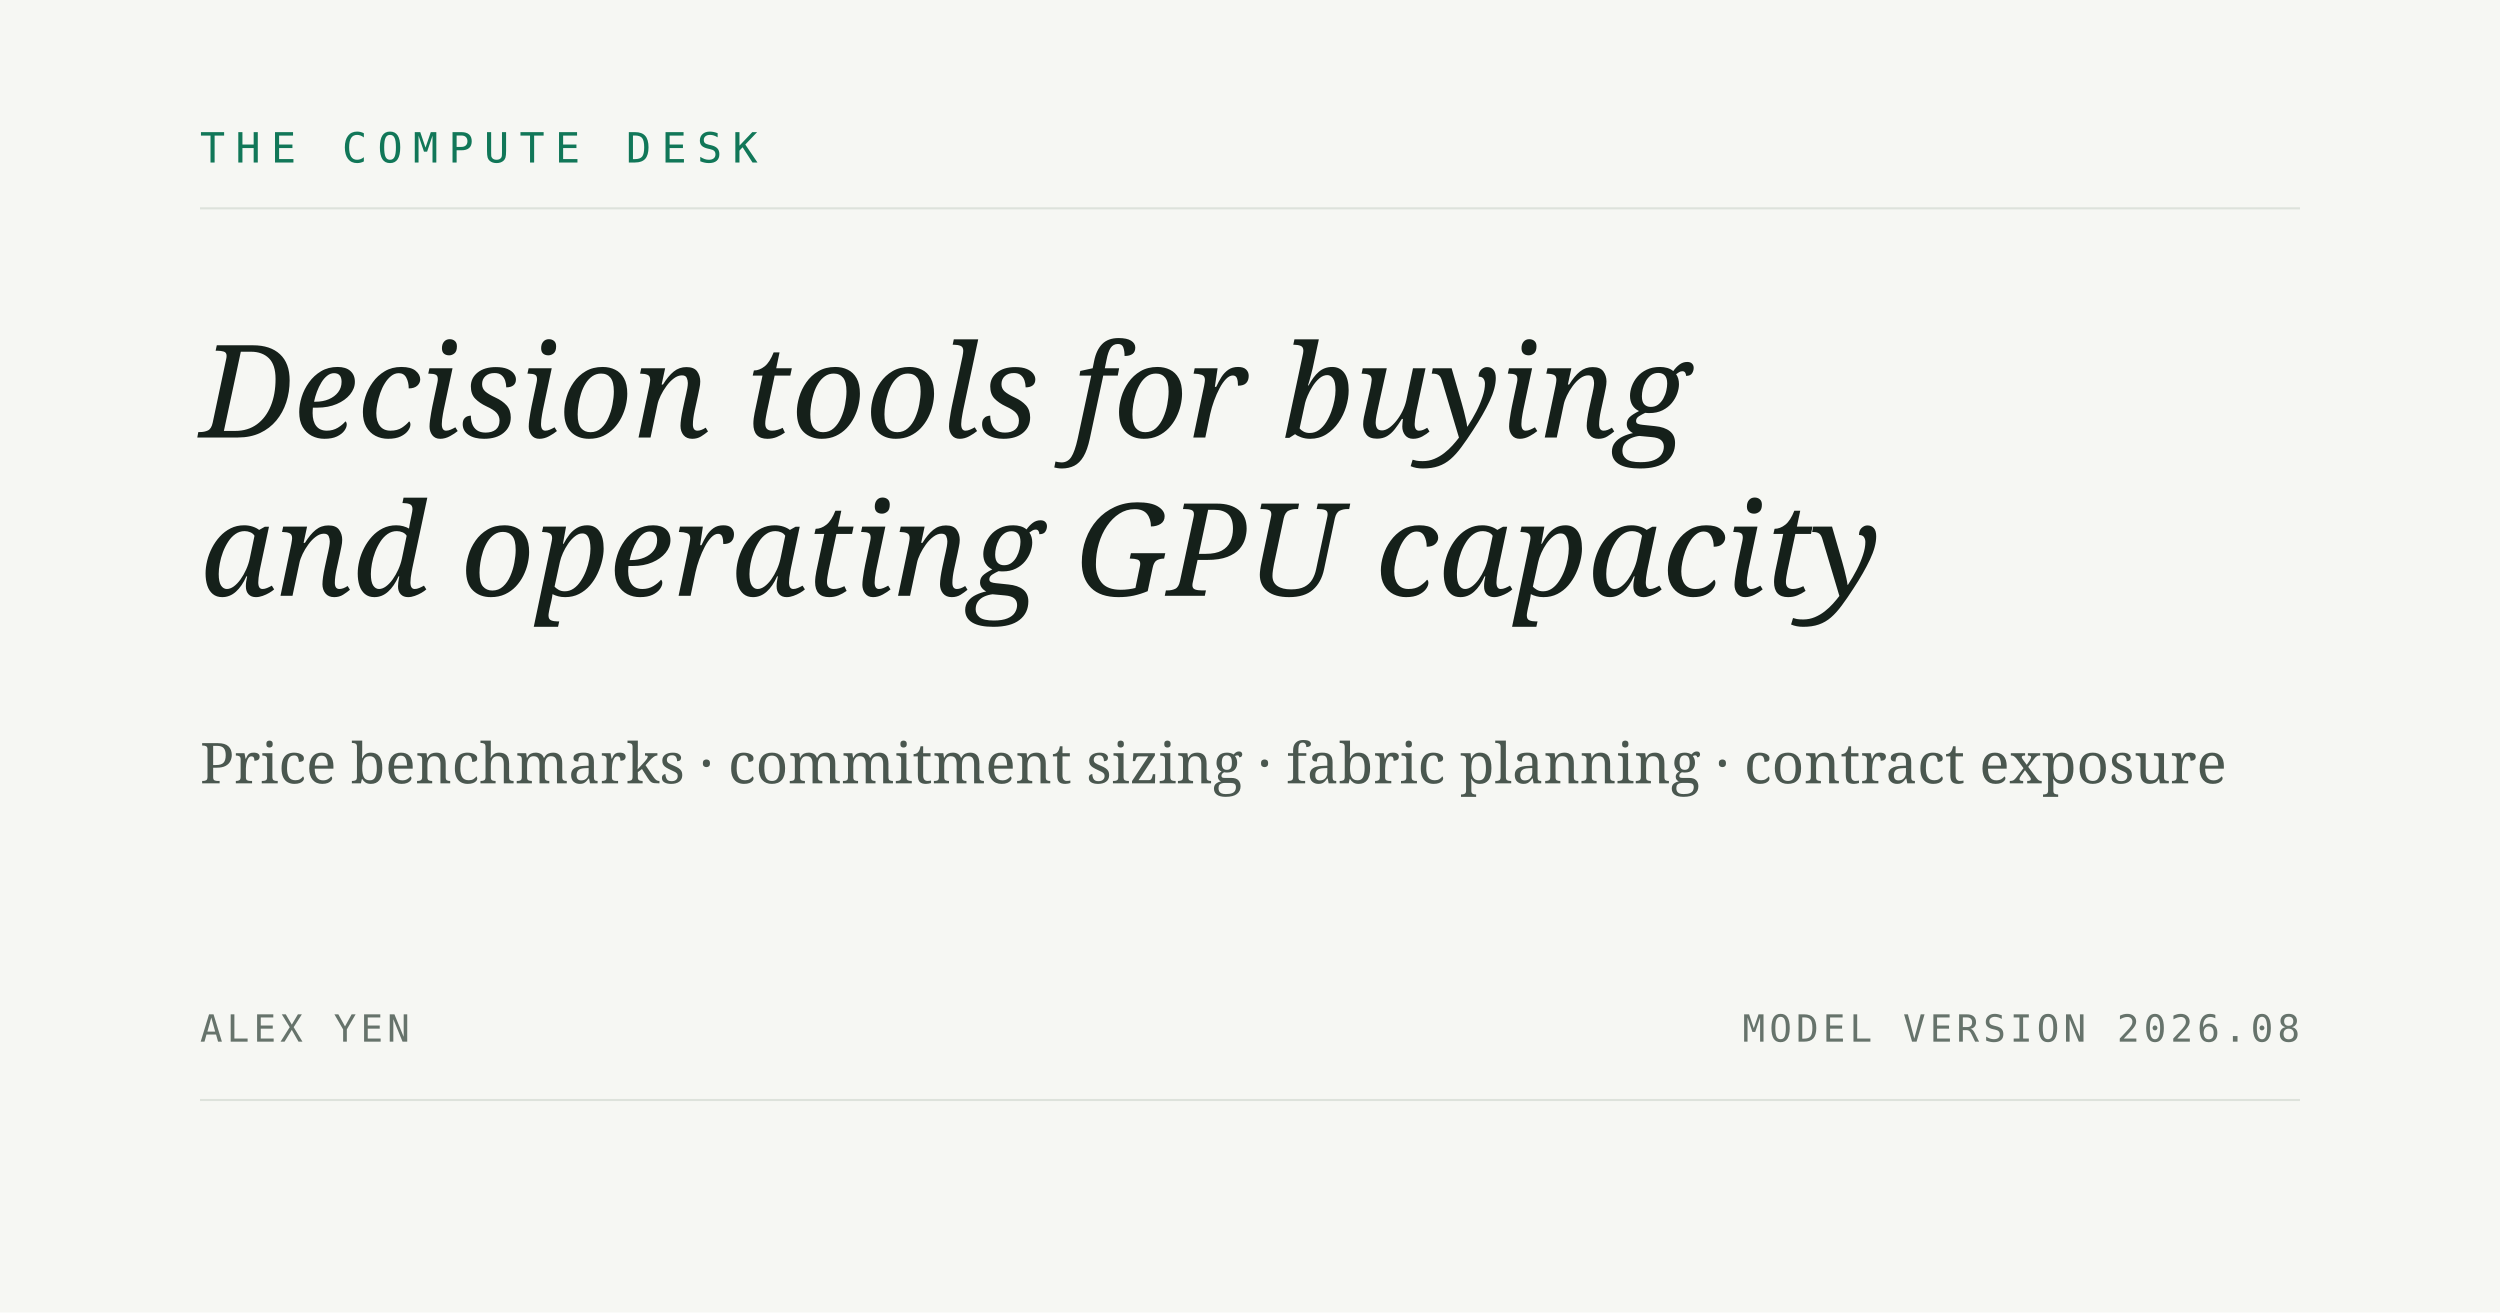
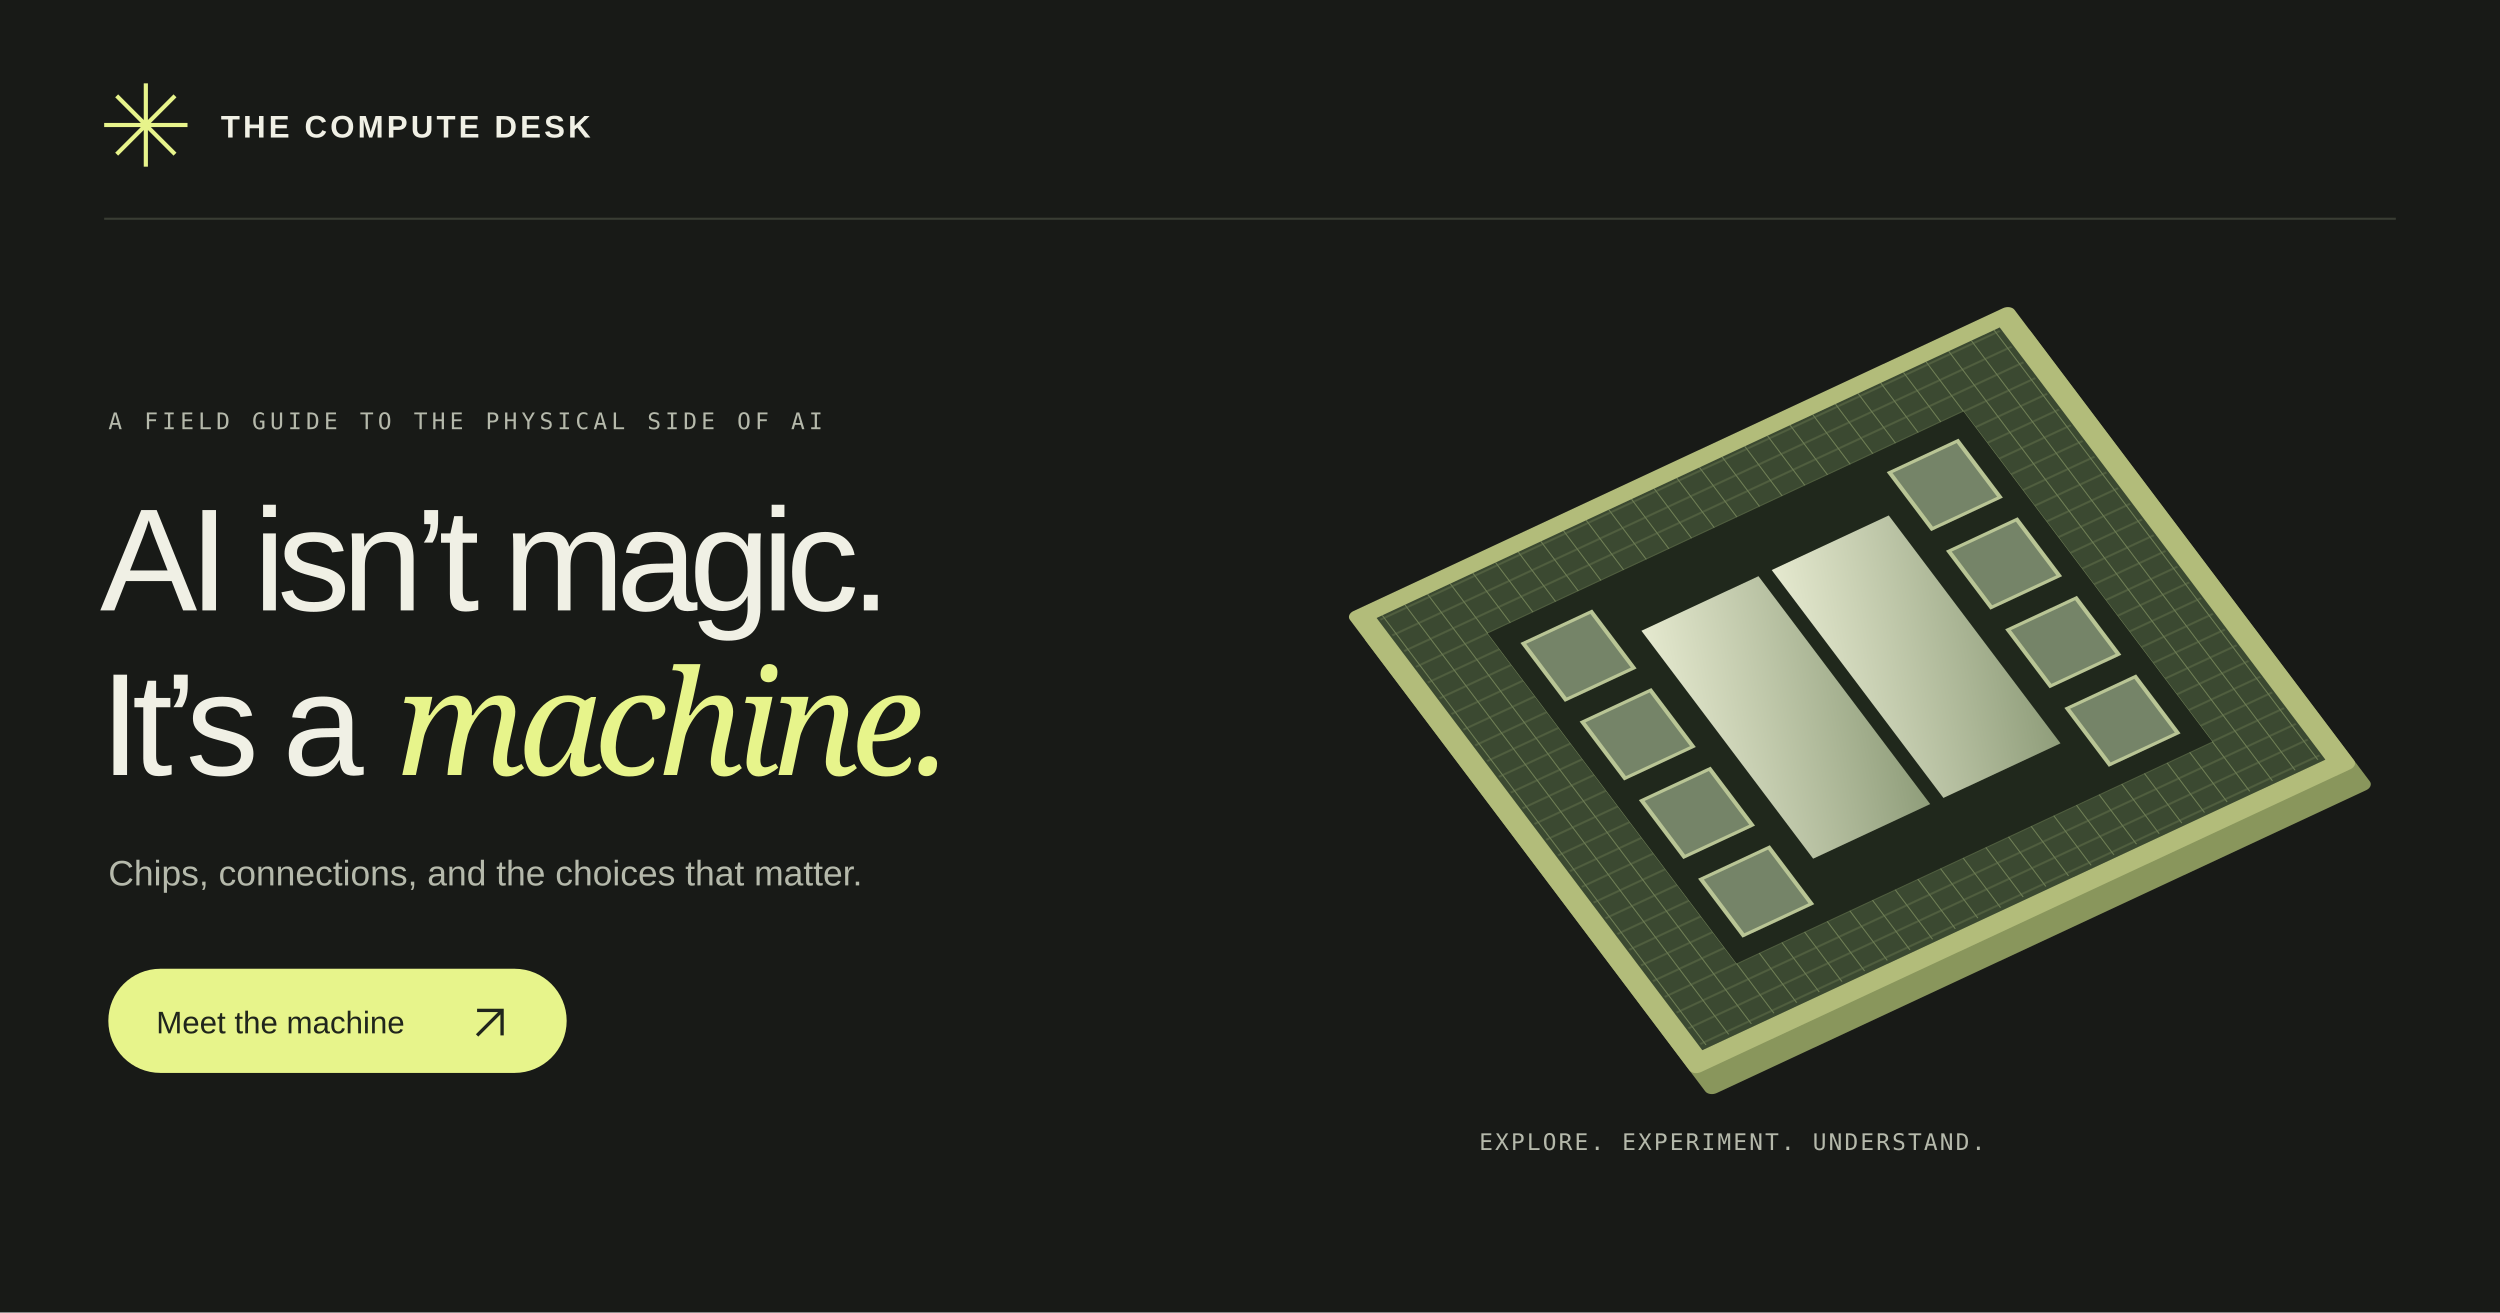
- <svg xmlns="http://www.w3.org/2000/svg" width="1200" height="630" viewBox="0 0 1200 630" role="img" aria-labelledby="title desc">
-   <rect width="1200" height="630" fill="#F6F7F3" />
-   <path d="M96 100h1008M96 528h1008" stroke="#DDE2DB" />
-   <text x="96" y="78" fill="#117758" font-family="IBM Plex Mono, ui-monospace, monospace" font-size="20" letter-spacing="5">THE COMPUTE DESK</text>
-   <text x="96" y="210" fill="#15201A" font-family="Georgia, serif" font-size="62" font-style="italic">Decision tools for buying</text>
-   <text x="96" y="286" fill="#15201A" font-family="Georgia, serif" font-size="62" font-style="italic">and operating GPU capacity</text>
-   <text x="96" y="376" fill="#4A574F" font-family="Georgia, serif" font-size="27">Price benchmarks · commitment sizing · fabric planning · contract exposure</text>
-   <g fill="#66736B" font-family="IBM Plex Mono, ui-monospace, monospace" font-size="18" letter-spacing="2">
-     <text x="96" y="500">ALEX YEN</text>
-     <text x="1104" y="500" text-anchor="end">MODEL VERSION 2026.08</text>
+ <svg xmlns="http://www.w3.org/2000/svg" width="1200" height="630" viewBox="0 0 1200 630">
+   <defs>
+     <linearGradient id="metal" x1="0" y1="0" x2="1" y2="1">
+       <stop stop-color="#e5e9cf" />
+       <stop offset="1" stop-color="#8f9d7a" />
+     </linearGradient>
+     <pattern id="traces" width="12" height="12" patternUnits="userSpaceOnUse">
+       <path d="M0 6H12M6 0V12" stroke="#b7c786" stroke-width=".5" opacity=".4" />
+     </pattern>
+   </defs>
+   <rect width="1200" height="630" fill="#181a17" />
+   <g stroke="#e7f48b" stroke-width="2">
+     <path d="M70 40v40M50 60h40M56 46l28 28M56 74l28-28" />
  </g>
+   <text x="106" y="66" fill="#f0f0e5" font-family="Arial,Helvetica,sans-serif" font-size="15" font-weight="bold" letter-spacing="1.5">THE COMPUTE DESK</text>
+   <path d="M50 105H1150" stroke="#393d33" />
+   <text x="52" y="206" fill="#b5b9ab" font-family="monospace" font-size="11" letter-spacing="2">A FIELD GUIDE TO THE PHYSICAL SIDE OF AI</text>
+   <text x="48" y="293" fill="#f0f0e5" font-family="Arial,Helvetica,sans-serif" font-size="70" letter-spacing="-4">AI isn’t magic.</text>
+   <text x="48" y="372" fill="#f0f0e5" font-family="Arial,Helvetica,sans-serif" font-size="70" letter-spacing="-4">It’s a <tspan fill="#e7f48b" font-family="Georgia,serif" font-style="italic">machine.</tspan>
+   </text>
+   <text x="52" y="425" fill="#b5b9ab" font-family="Arial,Helvetica,sans-serif" font-size="17">Chips, connections, and the choices that matter.</text>
+   <rect x="52" y="465" width="220" height="50" rx="25" fill="#e7f48b" />
+   <text x="75" y="496" fill="#20251c" font-family="Arial,Helvetica,sans-serif" font-size="15">Meet the machine</text>
+   <path d="M229 497l12-12m-12 0h12v12" stroke="#20251c" stroke-width="1.6" fill="none" />
+   <g transform="translate(888 330) rotate(-25) skewX(12) scale(1 .77)">
+     <rect x="-176" y="-174" width="352" height="352" rx="4" fill="#89965c" transform="translate(0 16)" />
+     <rect x="-176" y="-174" width="352" height="352" rx="4" fill="#b2bc7a" />
+     <rect x="-165" y="-164" width="330" height="330" fill="#3b4931" />
+     <rect x="-164" y="-164" width="328" height="328" fill="url(#traces)" />
+     <rect x="-126" y="-126" width="252" height="252" fill="#20281c" />
+     <rect x="-65" y="-87" width="62" height="174" fill="url(#metal)" />
+     <rect x="4" y="-87" width="62" height="174" fill="url(#metal)" />
+     <g fill="#758468" stroke="#b9c595" stroke-width="2">
+       <rect x="-115" y="-111" width="36" height="43" />
+       <rect x="-115" y="-51" width="36" height="43" />
+       <rect x="-115" y="9" width="36" height="43" />
+       <rect x="-115" y="69" width="36" height="43" />
+       <rect x="79" y="-111" width="36" height="43" />
+       <rect x="79" y="-51" width="36" height="43" />
+       <rect x="79" y="9" width="36" height="43" />
+       <rect x="79" y="69" width="36" height="43" />
+     </g>
+   </g>
+   <text x="710" y="552" fill="#b5b9ab" font-family="monospace" font-size="11" letter-spacing="1">EXPLORE. EXPERIMENT. UNDERSTAND.</text>
</svg>
